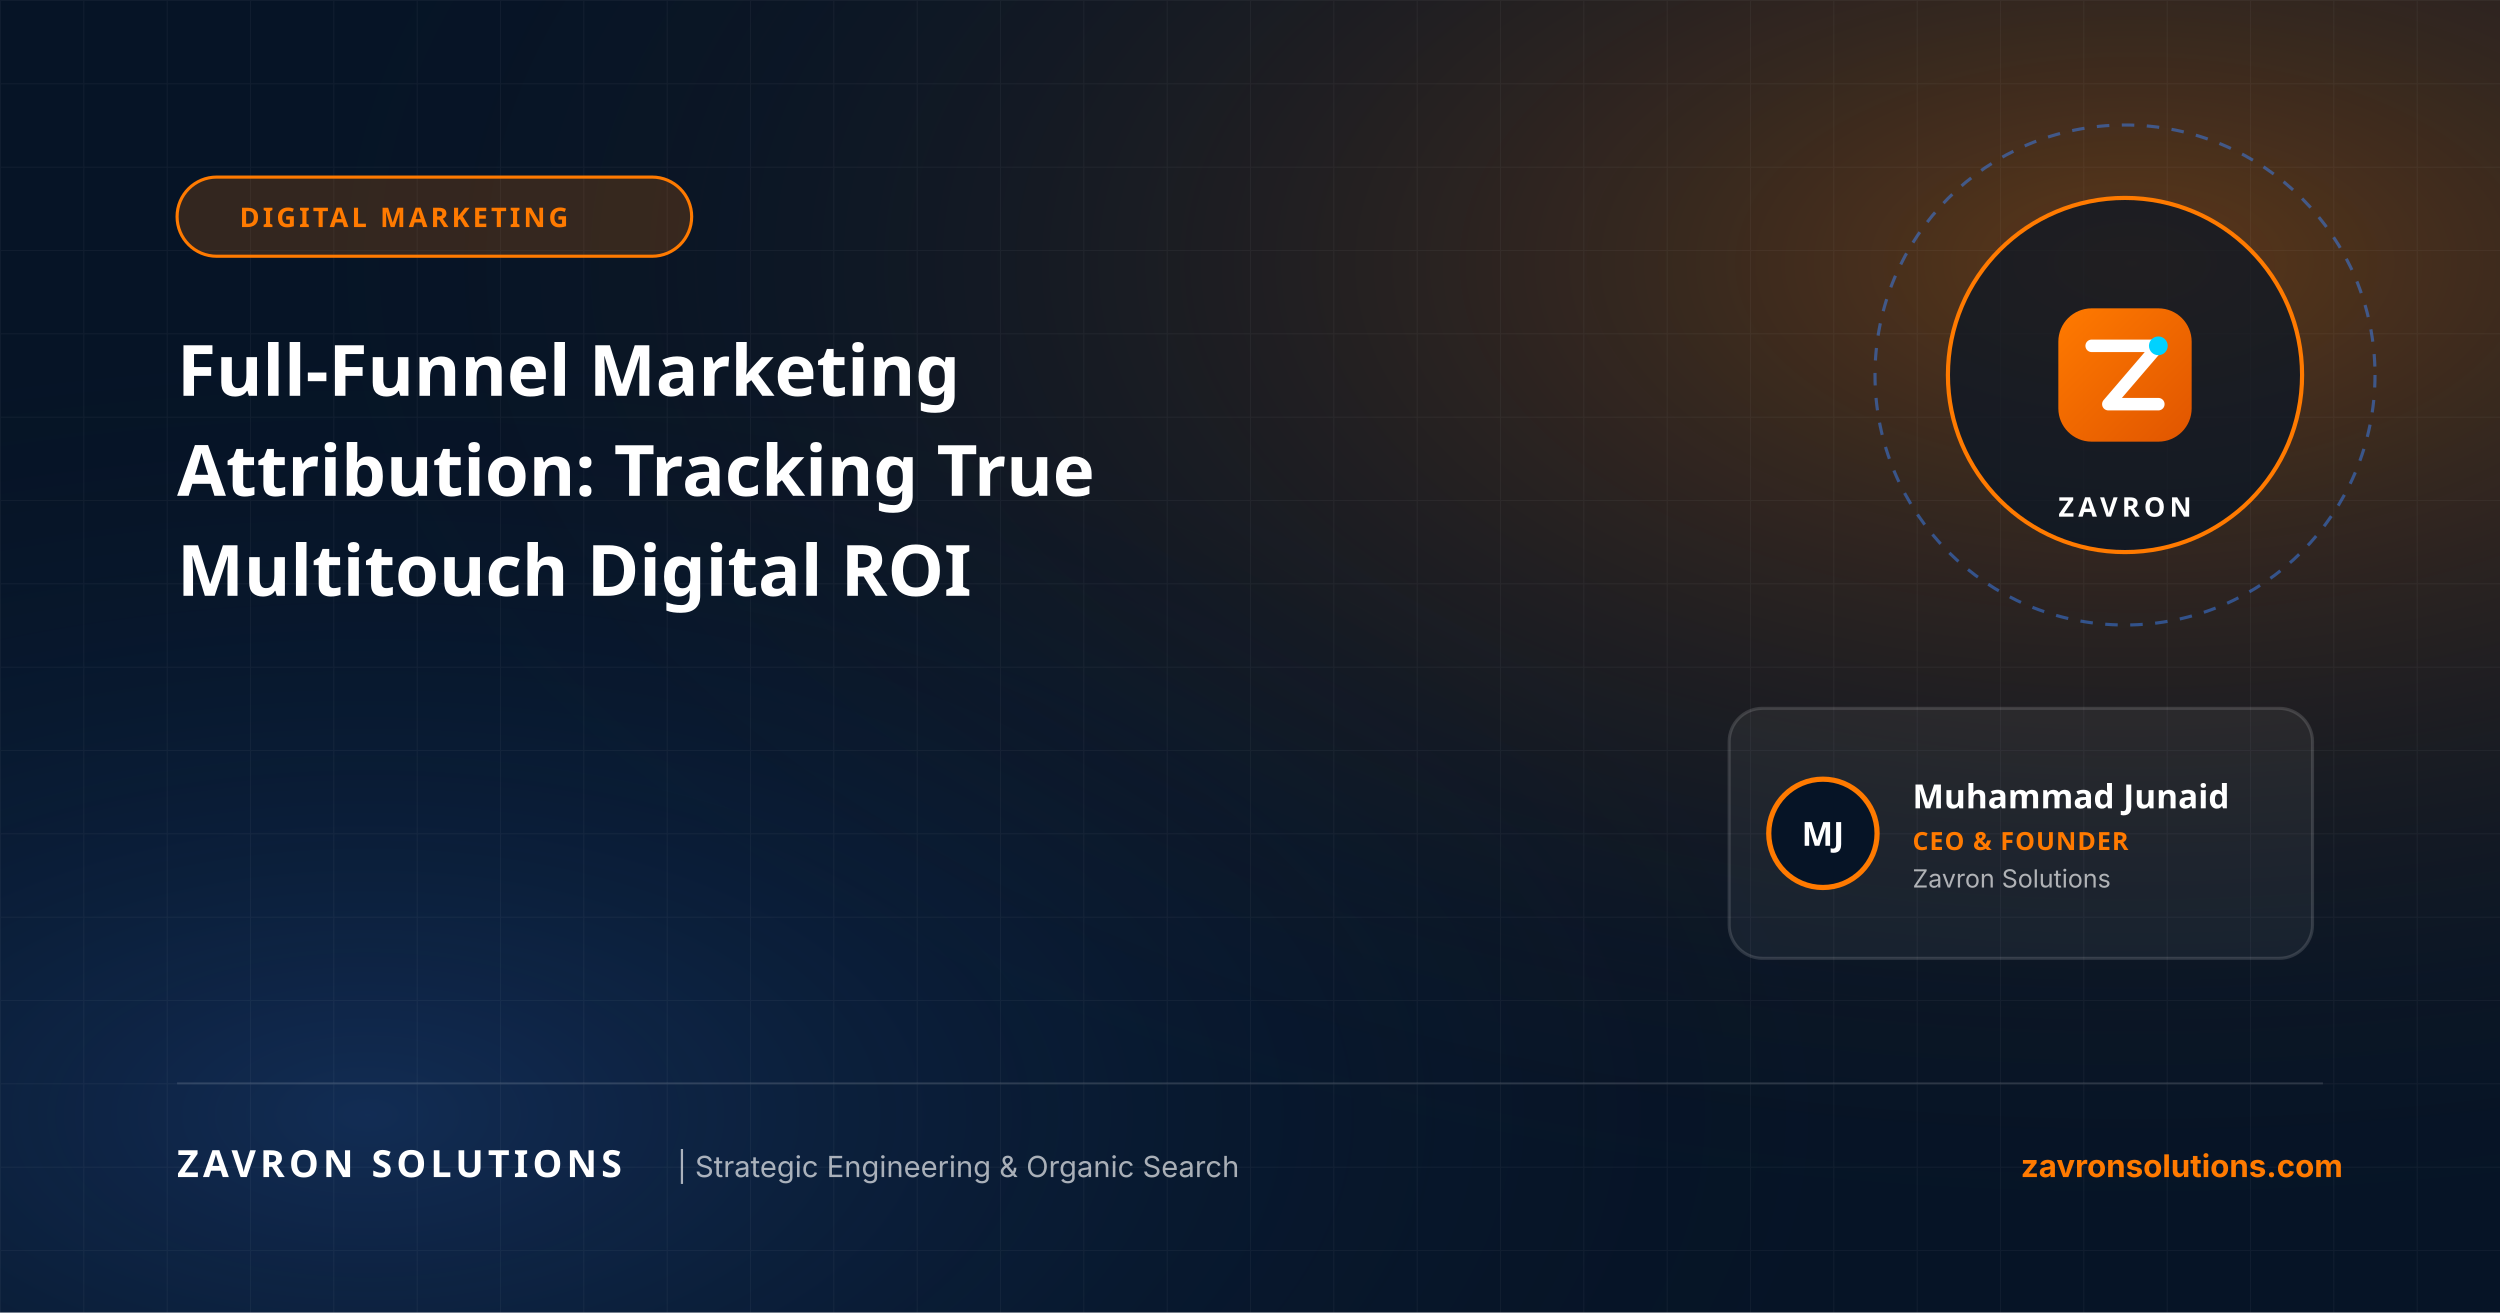
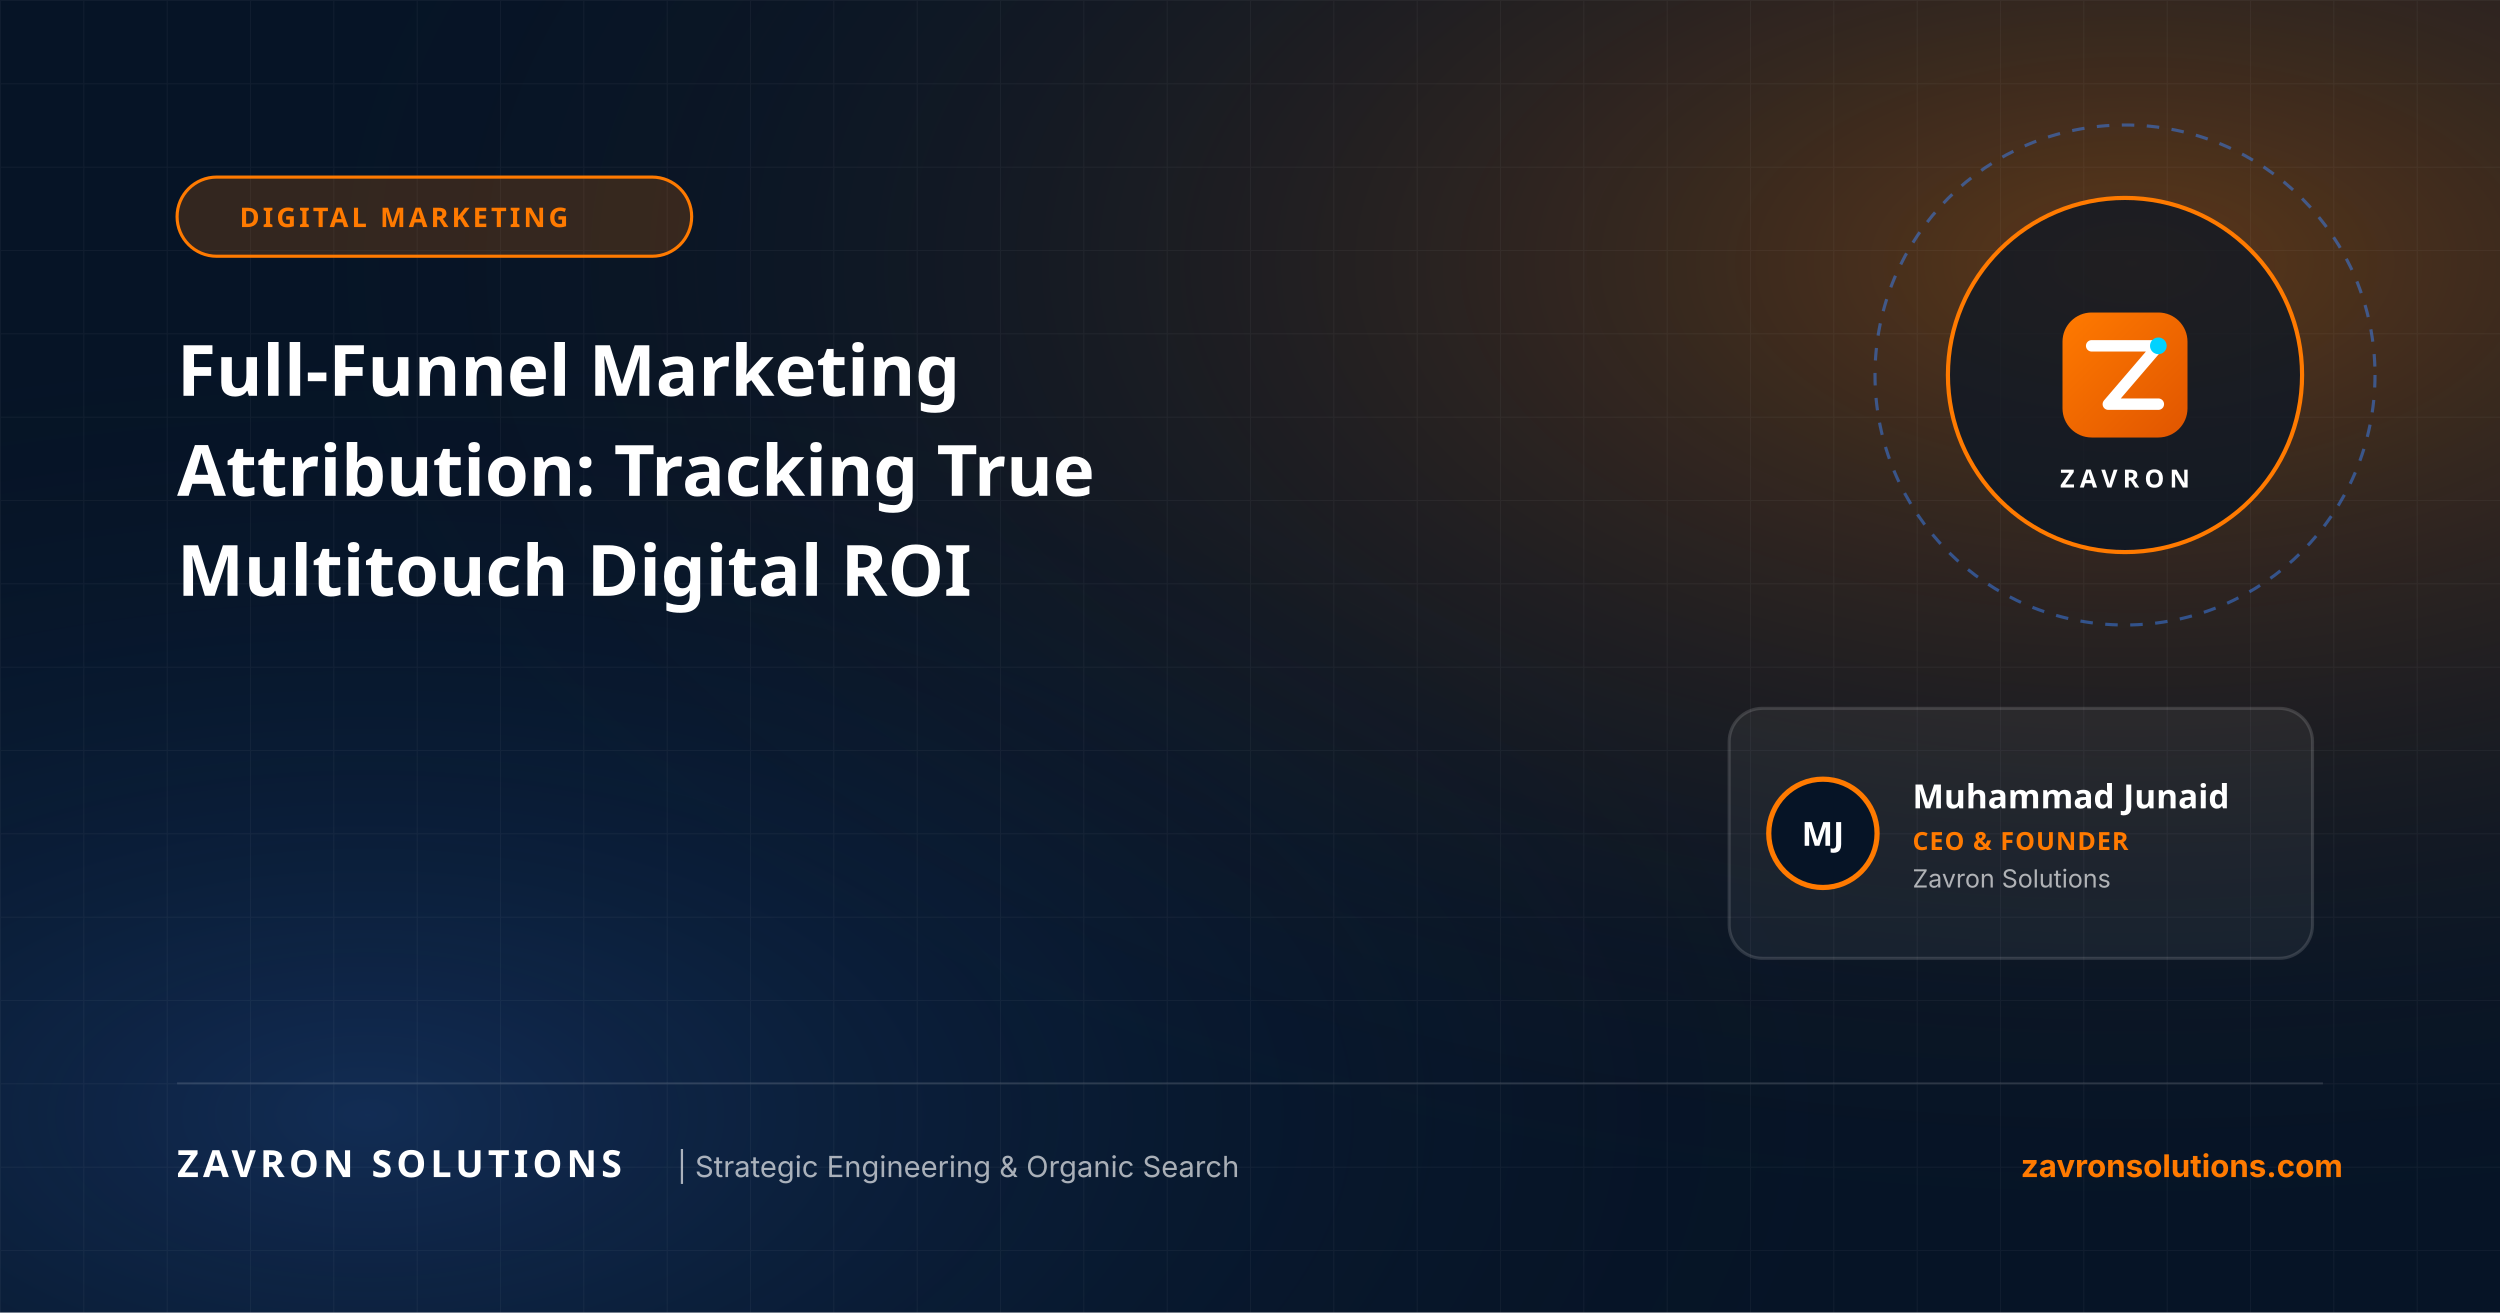
<svg xmlns="http://www.w3.org/2000/svg" width="1200" height="630" viewBox="0 0 1200 630" fill="none">
  <rect width="1200" height="630" fill="#061426" />
  <defs>
    <radialGradient id="grad1" cx="0.85" cy="0.2" r="0.75">
      <stop offset="0%" stop-color="#ff7a00" stop-opacity="0.35" />
      <stop offset="100%" stop-color="#061426" stop-opacity="0" />
    </radialGradient>
    <radialGradient id="grad2" cx="0.15" cy="0.85" r="0.6">
      <stop offset="0%" stop-color="#3b82f6" stop-opacity="0.22" />
      <stop offset="100%" stop-color="#061426" stop-opacity="0" />
    </radialGradient>
    <linearGradient id="logoGrad" x1="0" y1="0" x2="1" y2="1">
      <stop offset="0%" stop-color="#FF7A00" />
      <stop offset="100%" stop-color="#E05500" />
    </linearGradient>
    <pattern id="grid" width="40" height="40" patternUnits="userSpaceOnUse">
      <path d="M 40 0 L 0 0 0 40" fill="none" stroke="rgba(255,255,255,0.04)" stroke-width="1" />
    </pattern>
  </defs>
  <rect width="1200" height="630" fill="url(#grad1)" />
  <rect width="1200" height="630" fill="url(#grad2)" />
  <rect width="1200" height="630" fill="url(#grid)" />
  <rect x="85" y="85" width="247" height="38" rx="19" fill="#ff7a00" fill-opacity="0.18" stroke="#ff7a00" stroke-width="1.5" />
  <text x="115" y="109" fill="#ff7a00" font-family="Plus Jakarta Sans, sans-serif" font-size="13" font-weight="700" letter-spacing="1.5">DIGITAL MARKETING</text>
  <text x="85" y="190" fill="#FFFFFF" font-family="Plus Jakarta Sans, sans-serif" font-size="34" font-weight="800">Full-Funnel Marketing</text>
  <text x="85" y="238" fill="#FFFFFF" font-family="Plus Jakarta Sans, sans-serif" font-size="34" font-weight="800">Attribution: Tracking True</text>
  <text x="85" y="286" fill="#FFFFFF" font-family="Plus Jakarta Sans, sans-serif" font-size="34" font-weight="800">Multitouch Digital ROI</text>
  <circle cx="1020" cy="180" r="85" stroke="#ff7a00" stroke-width="2" fill="rgba(6, 20, 38, 0.7)" />
  <circle cx="1020" cy="180" r="120" stroke="#3b82f6" stroke-width="1.5" stroke-dasharray="6 6" fill="none" opacity="0.5" />
-   <g transform="translate(988, 148)">
-     <rect width="64" height="64" rx="16" fill="url(#logoGrad)" />
-     <path d="M16 18 H48 L24 46 H48" stroke="#FFFFFF" stroke-width="6" stroke-linecap="round" stroke-linejoin="round" />
-     <circle cx="48" cy="18" r="4.5" fill="#00D2FF" />
+   <g transform="translate(990, 150)">
+     <rect width="60" height="60" rx="14" fill="url(#logoGrad)" />
+     <path d="M14 16 H46 L22 44 H46" stroke="#FFFFFF" stroke-width="5.5" stroke-linecap="round" stroke-linejoin="round" />
+     <circle cx="46" cy="16" r="4" fill="#00D2FF" />
  </g>
-   <text x="1020" y="248" fill="#FFFFFF" font-family="Plus Jakarta Sans, sans-serif" font-size="13" font-weight="800" letter-spacing="2" text-anchor="middle">ZAVRON</text>
+   <text x="1020" y="234" fill="#FFFFFF" font-family="Plus Jakarta Sans, sans-serif" font-size="12" font-weight="800" letter-spacing="2.5" text-anchor="middle">ZAVRON</text>
  <rect x="830" y="340" width="280" height="120" rx="16" fill="rgba(255,255,255,0.05)" stroke="rgba(255,255,255,0.14)" stroke-width="1.5" />
  <circle cx="875" cy="400" r="26" fill="#061426" stroke="#FF7A00" stroke-width="2.5" />
  <text x="875" y="406" fill="#FFFFFF" font-family="Plus Jakarta Sans, sans-serif" font-size="16" font-weight="800" text-anchor="middle">MJ</text>
  <text x="918" y="388" fill="#FFFFFF" font-family="Plus Jakarta Sans, sans-serif" font-size="16" font-weight="700">Muhammad Junaid</text>
  <text x="918" y="408" fill="#FF7A00" font-family="Plus Jakarta Sans, sans-serif" font-size="12" font-weight="700" letter-spacing="0.5">CEO &amp; FOUNDER</text>
  <text x="918" y="426" fill="rgba(255,255,255,0.65)" font-family="Inter, sans-serif" font-size="12">Zavron Solutions</text>
  <line x1="85" y1="520" x2="1115" y2="520" stroke="rgba(255,255,255,0.12)" stroke-width="1" />
  <text x="85" y="565" fill="#FFFFFF" font-family="Plus Jakarta Sans, sans-serif" font-size="18" font-weight="800" letter-spacing="2">ZAVRON SOLUTIONS</text>
  <text x="325" y="565" fill="rgba(255,255,255,0.65)" font-family="Inter, sans-serif" font-size="14">|   Strategic Engineering &amp; Organic Search</text>
  <text x="970" y="565" fill="#ff7a00" font-family="Inter, sans-serif" font-size="15" font-weight="700">zavronsolutions.com</text>
</svg>
